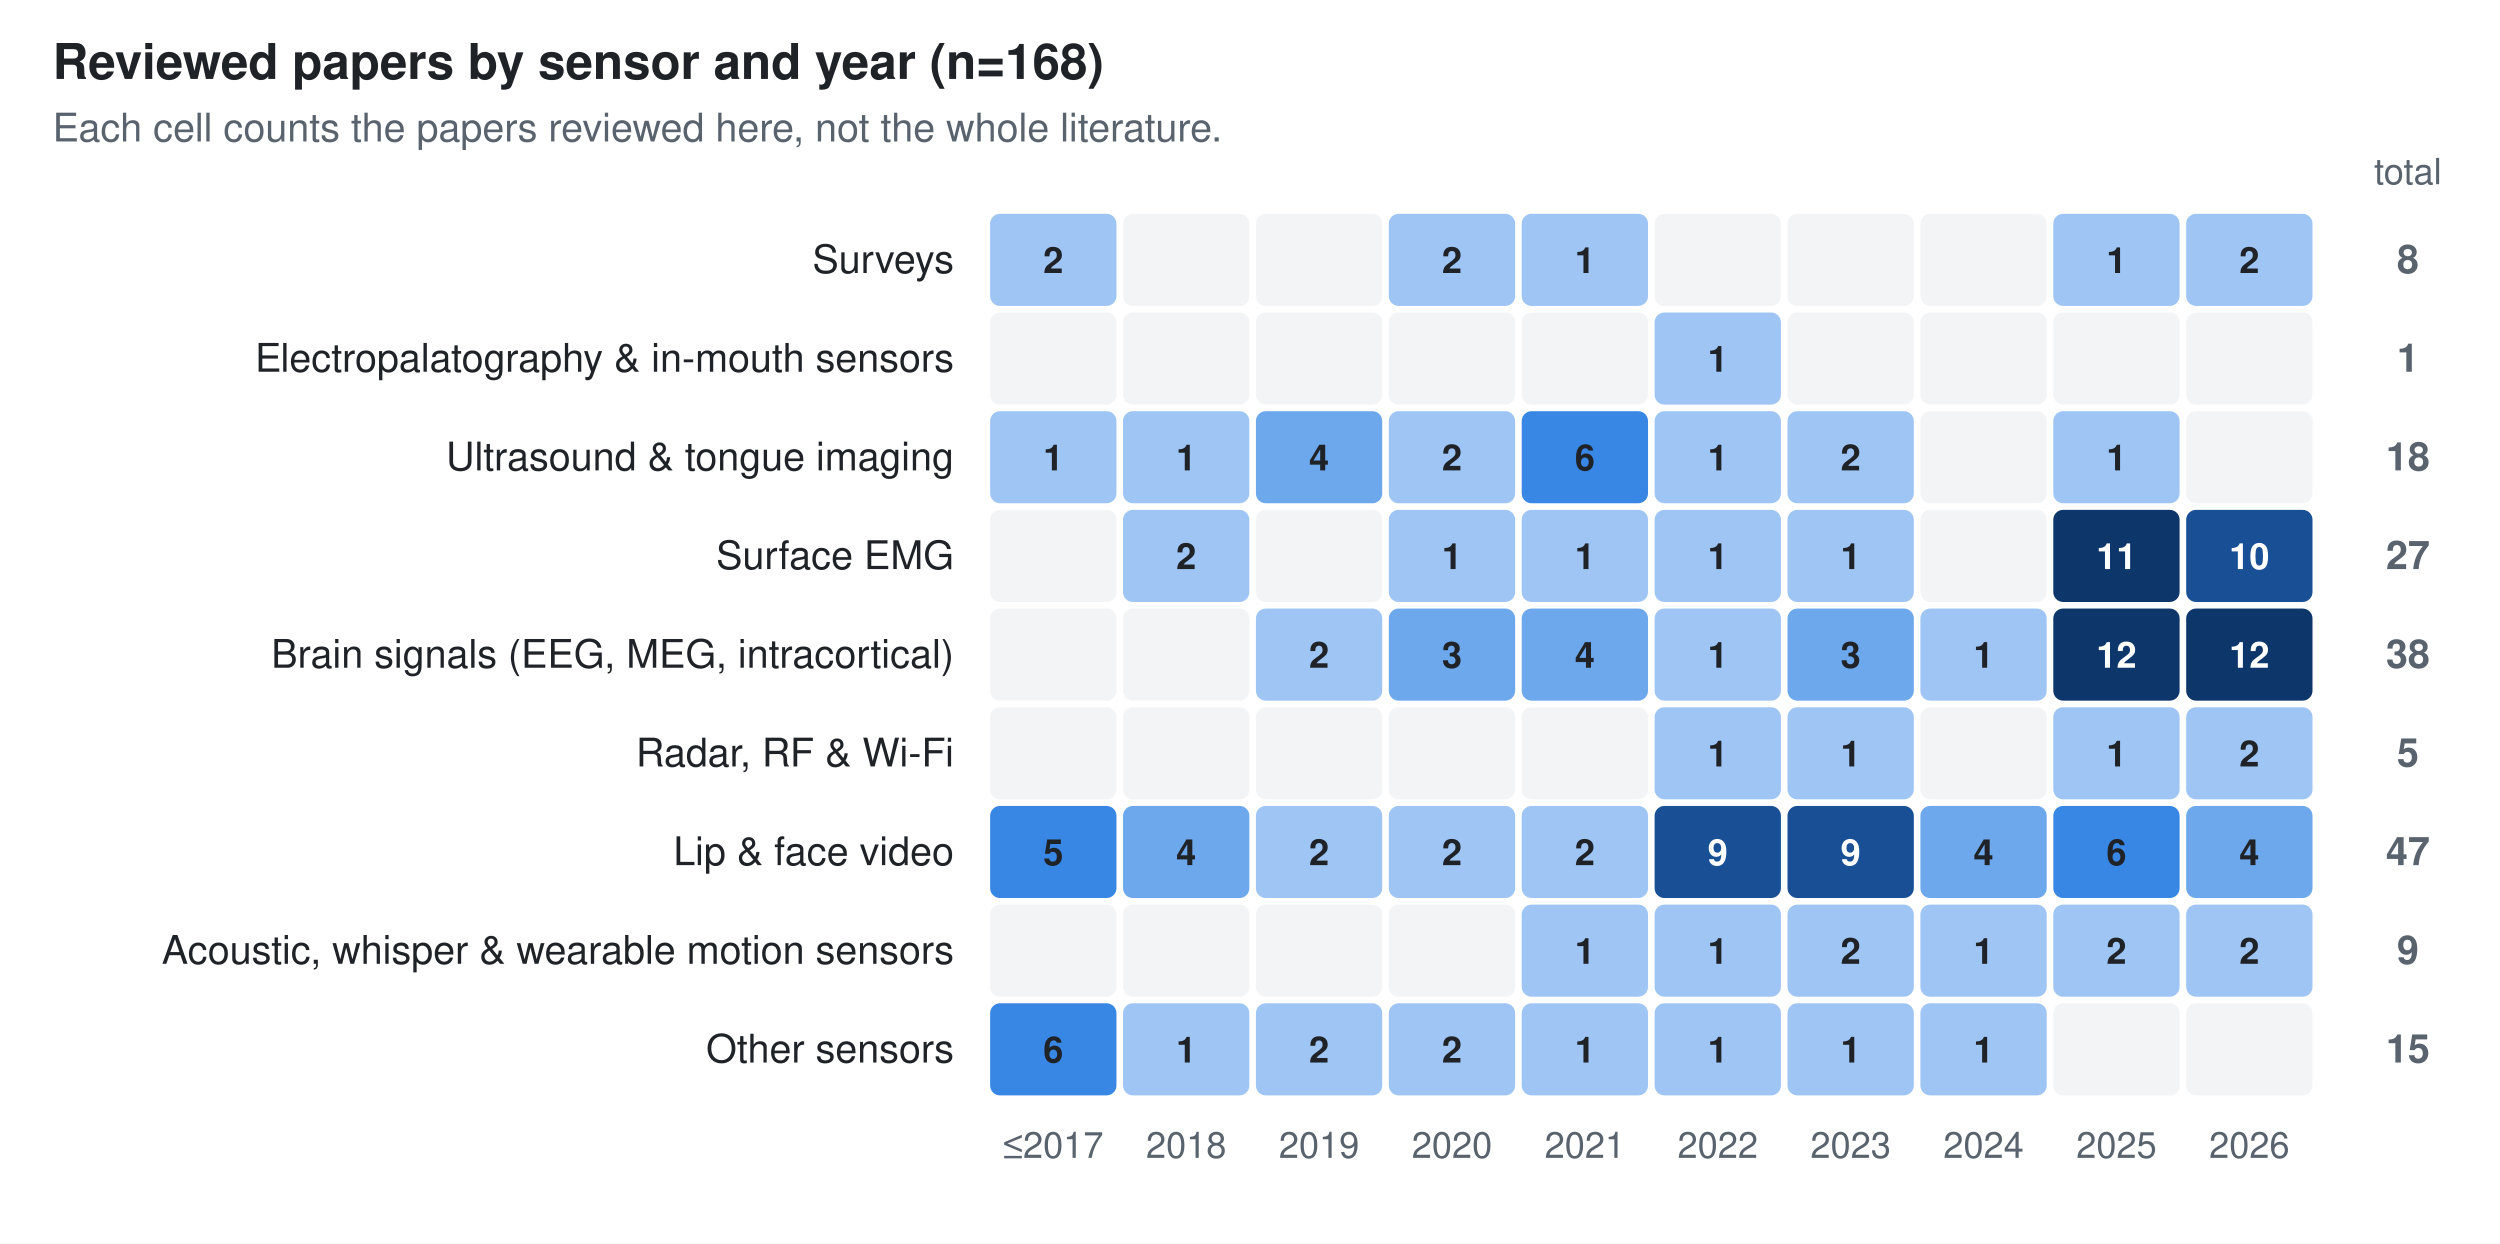
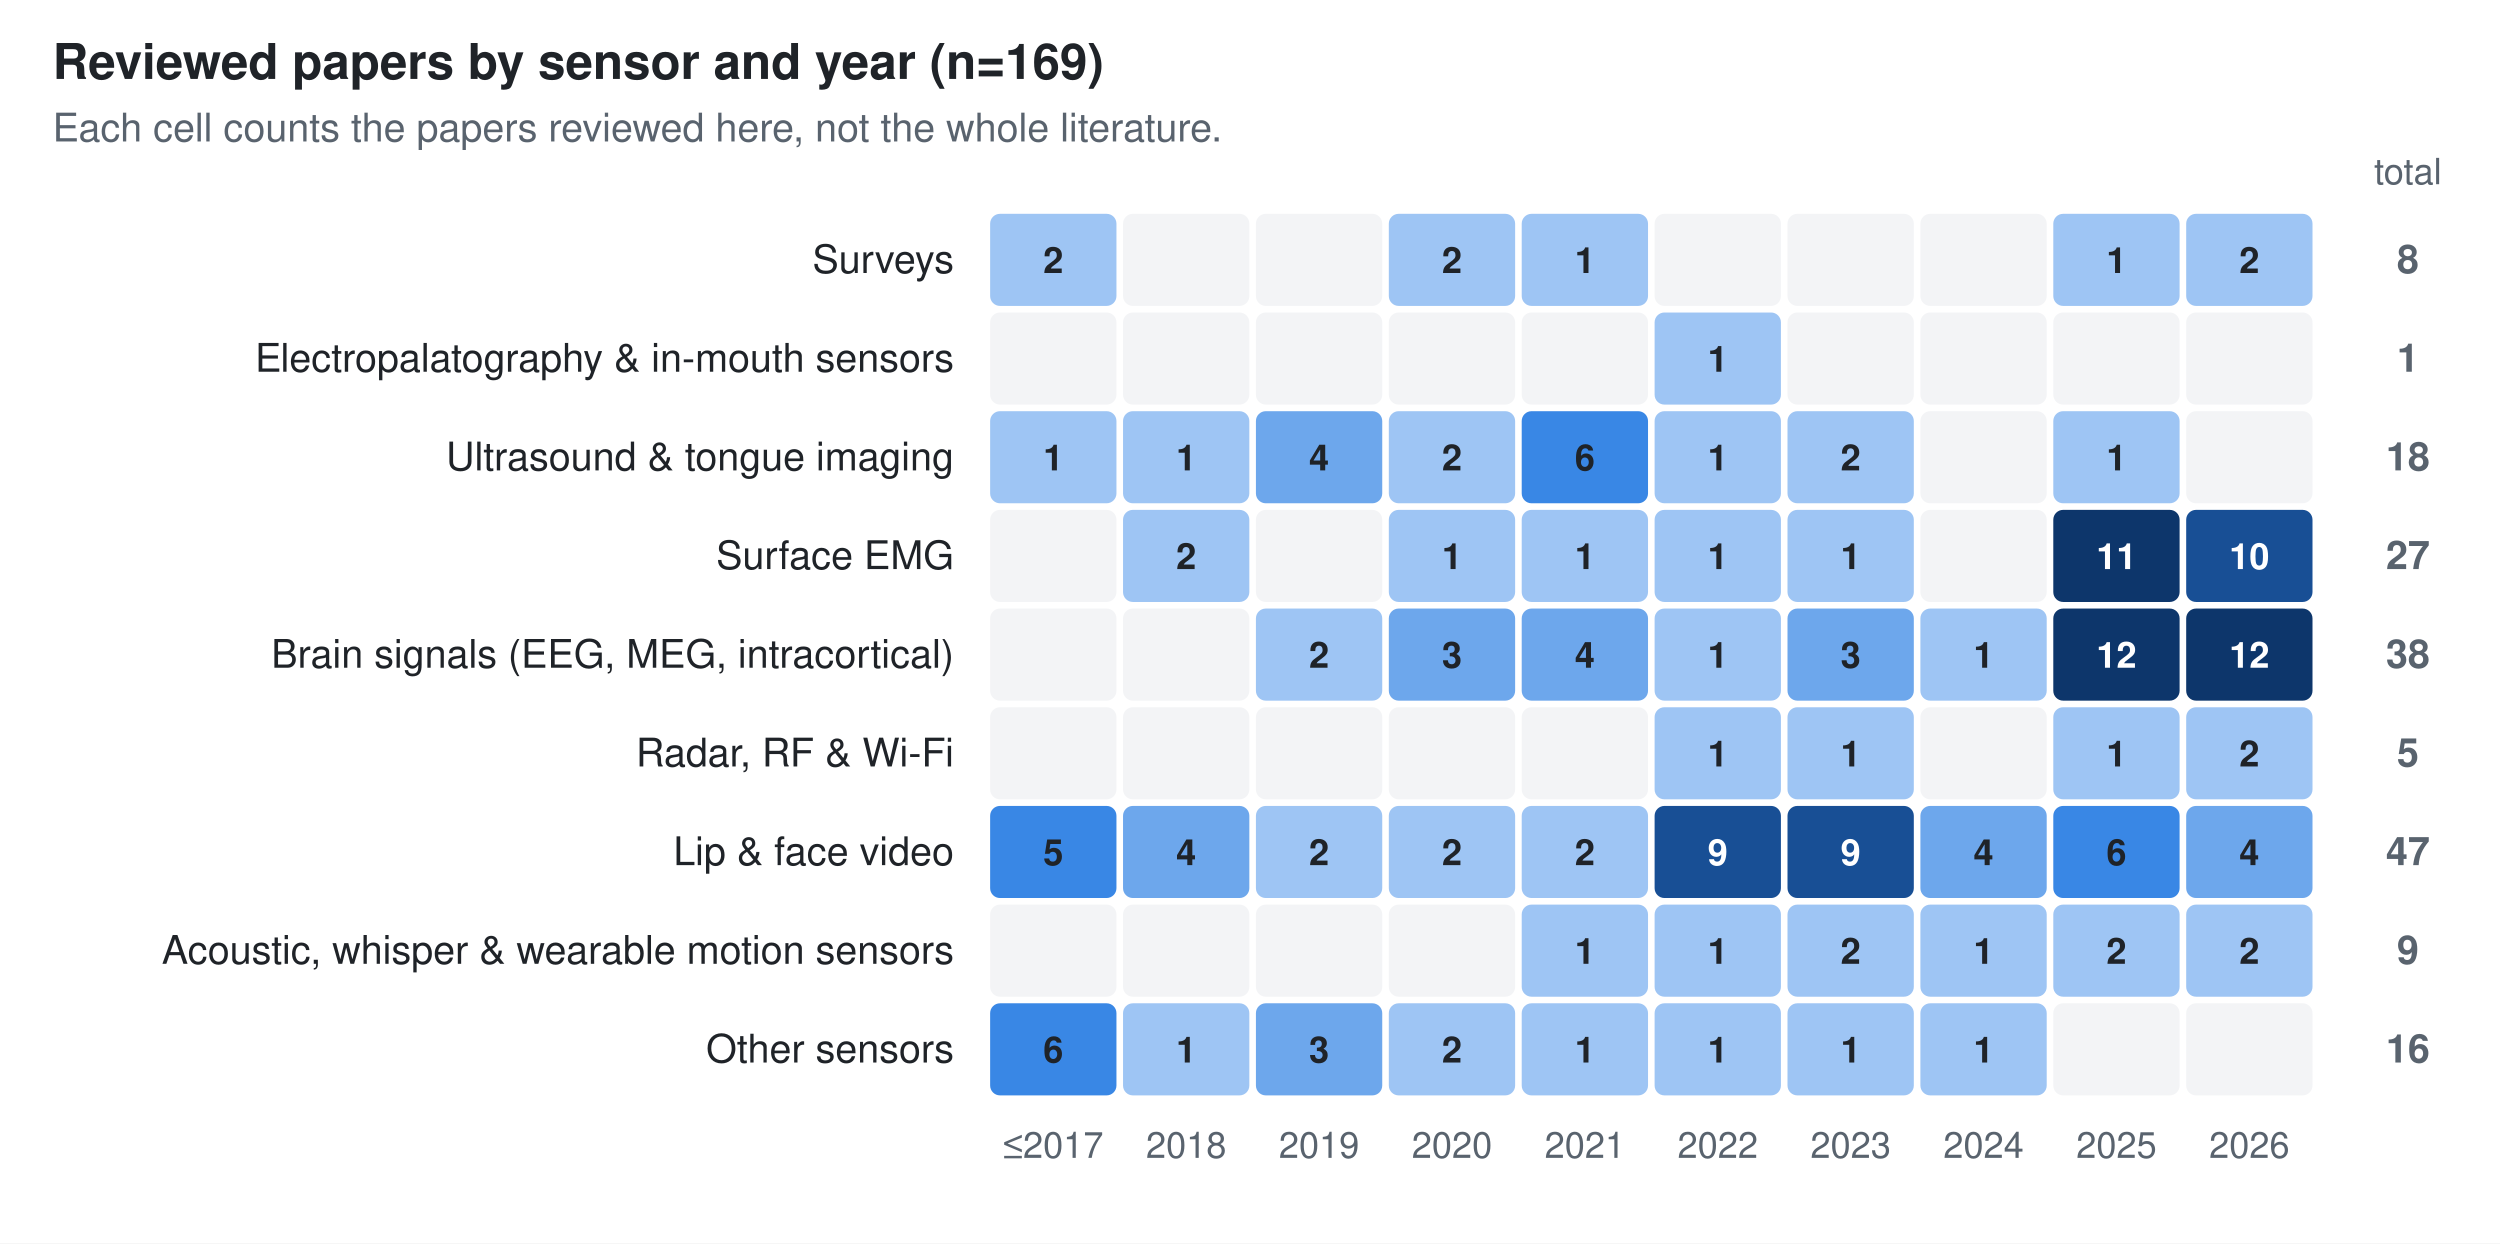
- <svg xmlns="http://www.w3.org/2000/svg" width="760" height="378" viewBox="0 0 760 378" font-family="-apple-system, BlinkMacSystemFont, 'Segoe UI', Helvetica, Arial, sans-serif" role="img" aria-label="Reviewed papers by sensor and year (n=168)">
+ <svg xmlns="http://www.w3.org/2000/svg" width="760" height="378" viewBox="0 0 760 378" font-family="-apple-system, BlinkMacSystemFont, 'Segoe UI', Helvetica, Arial, sans-serif" role="img" aria-label="Reviewed papers by sensor and year (n=169)">
  <rect width="760" height="378" fill="#ffffff" />
-   <text x="16.0" y="24.0" font-size="15" fill="#1f2328" text-anchor="start" font-weight="600">Reviewed papers by sensor and year (n=168)</text>
+   <text x="16.0" y="24.0" font-size="15" fill="#1f2328" text-anchor="start" font-weight="600">Reviewed papers by sensor and year (n=169)</text>
  <text x="16.0" y="43.0" font-size="12" fill="#59636e" text-anchor="start">Each cell counts the papers reviewed here, not the whole literature.</text>
  <text x="320.2" y="352.0" font-size="11" fill="#59636e" text-anchor="middle">≤2017</text>
  <text x="360.6" y="352.0" font-size="11" fill="#59636e" text-anchor="middle">2018</text>
  <text x="401.0" y="352.0" font-size="11" fill="#59636e" text-anchor="middle">2019</text>
  <text x="441.4" y="352.0" font-size="11" fill="#59636e" text-anchor="middle">2020</text>
  <text x="481.8" y="352.0" font-size="11" fill="#59636e" text-anchor="middle">2021</text>
  <text x="522.2" y="352.0" font-size="11" fill="#59636e" text-anchor="middle">2022</text>
  <text x="562.6" y="352.0" font-size="11" fill="#59636e" text-anchor="middle">2023</text>
  <text x="603.0" y="352.0" font-size="11" fill="#59636e" text-anchor="middle">2024</text>
  <text x="643.4" y="352.0" font-size="11" fill="#59636e" text-anchor="middle">2025</text>
  <text x="683.8" y="352.0" font-size="11" fill="#59636e" text-anchor="middle">2026</text>
  <text x="732.0" y="56.0" font-size="11" fill="#59636e" text-anchor="middle">total</text>
  <text x="290.0" y="83.0" font-size="12" fill="#1f2328" text-anchor="end">Surveys</text>
  <rect x="301.0" y="65.0" width="38.4" height="28.0" rx="3" fill="#9ec5f4" />
  <text x="320.2" y="83.0" font-size="11" fill="#1f2328" text-anchor="middle" font-weight="600">2</text>
  <rect x="341.4" y="65.0" width="38.4" height="28.0" rx="3" fill="#f3f4f6" />
  <rect x="381.8" y="65.0" width="38.4" height="28.0" rx="3" fill="#f3f4f6" />
  <rect x="422.2" y="65.0" width="38.4" height="28.0" rx="3" fill="#9ec5f4" />
  <text x="441.4" y="83.0" font-size="11" fill="#1f2328" text-anchor="middle" font-weight="600">2</text>
  <rect x="462.6" y="65.0" width="38.4" height="28.0" rx="3" fill="#9ec5f4" />
  <text x="481.8" y="83.0" font-size="11" fill="#1f2328" text-anchor="middle" font-weight="600">1</text>
  <rect x="503.0" y="65.0" width="38.4" height="28.0" rx="3" fill="#f3f4f6" />
  <rect x="543.4" y="65.0" width="38.4" height="28.0" rx="3" fill="#f3f4f6" />
  <rect x="583.8" y="65.0" width="38.4" height="28.0" rx="3" fill="#f3f4f6" />
  <rect x="624.2" y="65.0" width="38.4" height="28.0" rx="3" fill="#9ec5f4" />
  <text x="643.4" y="83.0" font-size="11" fill="#1f2328" text-anchor="middle" font-weight="600">1</text>
  <rect x="664.6" y="65.0" width="38.4" height="28.0" rx="3" fill="#9ec5f4" />
  <text x="683.8" y="83.0" font-size="11" fill="#1f2328" text-anchor="middle" font-weight="600">2</text>
  <text x="732.0" y="83.0" font-size="12" fill="#59636e" text-anchor="middle" font-weight="600">8</text>
  <text x="290.0" y="113.0" font-size="12" fill="#1f2328" text-anchor="end">Electropalatography &amp; in-mouth sensors</text>
  <rect x="301.0" y="95.0" width="38.4" height="28.0" rx="3" fill="#f3f4f6" />
  <rect x="341.4" y="95.0" width="38.4" height="28.0" rx="3" fill="#f3f4f6" />
  <rect x="381.8" y="95.0" width="38.4" height="28.0" rx="3" fill="#f3f4f6" />
  <rect x="422.2" y="95.0" width="38.4" height="28.0" rx="3" fill="#f3f4f6" />
  <rect x="462.6" y="95.0" width="38.4" height="28.0" rx="3" fill="#f3f4f6" />
  <rect x="503.0" y="95.0" width="38.4" height="28.0" rx="3" fill="#9ec5f4" />
  <text x="522.2" y="113.0" font-size="11" fill="#1f2328" text-anchor="middle" font-weight="600">1</text>
  <rect x="543.4" y="95.0" width="38.4" height="28.0" rx="3" fill="#f3f4f6" />
  <rect x="583.8" y="95.0" width="38.4" height="28.0" rx="3" fill="#f3f4f6" />
  <rect x="624.2" y="95.0" width="38.4" height="28.0" rx="3" fill="#f3f4f6" />
  <rect x="664.6" y="95.0" width="38.4" height="28.0" rx="3" fill="#f3f4f6" />
  <text x="732.0" y="113.0" font-size="12" fill="#59636e" text-anchor="middle" font-weight="600">1</text>
  <text x="290.0" y="143.0" font-size="12" fill="#1f2328" text-anchor="end">Ultrasound &amp; tongue imaging</text>
  <rect x="301.0" y="125.0" width="38.4" height="28.0" rx="3" fill="#9ec5f4" />
  <text x="320.2" y="143.0" font-size="11" fill="#1f2328" text-anchor="middle" font-weight="600">1</text>
  <rect x="341.4" y="125.0" width="38.4" height="28.0" rx="3" fill="#9ec5f4" />
  <text x="360.6" y="143.0" font-size="11" fill="#1f2328" text-anchor="middle" font-weight="600">1</text>
  <rect x="381.8" y="125.0" width="38.4" height="28.0" rx="3" fill="#6da7ec" />
  <text x="401.0" y="143.0" font-size="11" fill="#1f2328" text-anchor="middle" font-weight="600">4</text>
  <rect x="422.2" y="125.0" width="38.4" height="28.0" rx="3" fill="#9ec5f4" />
  <text x="441.4" y="143.0" font-size="11" fill="#1f2328" text-anchor="middle" font-weight="600">2</text>
  <rect x="462.6" y="125.0" width="38.4" height="28.0" rx="3" fill="#3987e5" />
  <text x="481.8" y="143.0" font-size="11" fill="#1f2328" text-anchor="middle" font-weight="600">6</text>
  <rect x="503.0" y="125.0" width="38.4" height="28.0" rx="3" fill="#9ec5f4" />
  <text x="522.2" y="143.0" font-size="11" fill="#1f2328" text-anchor="middle" font-weight="600">1</text>
  <rect x="543.4" y="125.0" width="38.4" height="28.0" rx="3" fill="#9ec5f4" />
  <text x="562.6" y="143.0" font-size="11" fill="#1f2328" text-anchor="middle" font-weight="600">2</text>
  <rect x="583.8" y="125.0" width="38.4" height="28.0" rx="3" fill="#f3f4f6" />
  <rect x="624.2" y="125.0" width="38.4" height="28.0" rx="3" fill="#9ec5f4" />
  <text x="643.4" y="143.0" font-size="11" fill="#1f2328" text-anchor="middle" font-weight="600">1</text>
  <rect x="664.6" y="125.0" width="38.4" height="28.0" rx="3" fill="#f3f4f6" />
  <text x="732.0" y="143.0" font-size="12" fill="#59636e" text-anchor="middle" font-weight="600">18</text>
  <text x="290.0" y="173.0" font-size="12" fill="#1f2328" text-anchor="end">Surface EMG</text>
  <rect x="301.0" y="155.0" width="38.4" height="28.0" rx="3" fill="#f3f4f6" />
  <rect x="341.4" y="155.0" width="38.4" height="28.0" rx="3" fill="#9ec5f4" />
  <text x="360.6" y="173.0" font-size="11" fill="#1f2328" text-anchor="middle" font-weight="600">2</text>
  <rect x="381.8" y="155.0" width="38.4" height="28.0" rx="3" fill="#f3f4f6" />
  <rect x="422.2" y="155.0" width="38.4" height="28.0" rx="3" fill="#9ec5f4" />
  <text x="441.4" y="173.0" font-size="11" fill="#1f2328" text-anchor="middle" font-weight="600">1</text>
  <rect x="462.6" y="155.0" width="38.4" height="28.0" rx="3" fill="#9ec5f4" />
  <text x="481.8" y="173.0" font-size="11" fill="#1f2328" text-anchor="middle" font-weight="600">1</text>
  <rect x="503.0" y="155.0" width="38.4" height="28.0" rx="3" fill="#9ec5f4" />
  <text x="522.2" y="173.0" font-size="11" fill="#1f2328" text-anchor="middle" font-weight="600">1</text>
  <rect x="543.4" y="155.0" width="38.4" height="28.0" rx="3" fill="#9ec5f4" />
  <text x="562.6" y="173.0" font-size="11" fill="#1f2328" text-anchor="middle" font-weight="600">1</text>
  <rect x="583.8" y="155.0" width="38.4" height="28.0" rx="3" fill="#f3f4f6" />
  <rect x="624.2" y="155.0" width="38.4" height="28.0" rx="3" fill="#0d366b" />
  <text x="643.4" y="173.0" font-size="11" fill="#ffffff" text-anchor="middle" font-weight="600">11</text>
  <rect x="664.6" y="155.0" width="38.4" height="28.0" rx="3" fill="#184f95" />
  <text x="683.8" y="173.0" font-size="11" fill="#ffffff" text-anchor="middle" font-weight="600">10</text>
  <text x="732.0" y="173.0" font-size="12" fill="#59636e" text-anchor="middle" font-weight="600">27</text>
  <text x="290.0" y="203.0" font-size="12" fill="#1f2328" text-anchor="end">Brain signals (EEG, MEG, intracortical)</text>
  <rect x="301.0" y="185.0" width="38.4" height="28.0" rx="3" fill="#f3f4f6" />
  <rect x="341.4" y="185.0" width="38.4" height="28.0" rx="3" fill="#f3f4f6" />
  <rect x="381.8" y="185.0" width="38.4" height="28.0" rx="3" fill="#9ec5f4" />
  <text x="401.0" y="203.0" font-size="11" fill="#1f2328" text-anchor="middle" font-weight="600">2</text>
  <rect x="422.2" y="185.0" width="38.4" height="28.0" rx="3" fill="#6da7ec" />
  <text x="441.4" y="203.0" font-size="11" fill="#1f2328" text-anchor="middle" font-weight="600">3</text>
  <rect x="462.6" y="185.0" width="38.4" height="28.0" rx="3" fill="#6da7ec" />
  <text x="481.8" y="203.0" font-size="11" fill="#1f2328" text-anchor="middle" font-weight="600">4</text>
  <rect x="503.0" y="185.0" width="38.4" height="28.0" rx="3" fill="#9ec5f4" />
  <text x="522.2" y="203.0" font-size="11" fill="#1f2328" text-anchor="middle" font-weight="600">1</text>
  <rect x="543.4" y="185.0" width="38.4" height="28.0" rx="3" fill="#6da7ec" />
  <text x="562.6" y="203.0" font-size="11" fill="#1f2328" text-anchor="middle" font-weight="600">3</text>
  <rect x="583.8" y="185.0" width="38.4" height="28.0" rx="3" fill="#9ec5f4" />
  <text x="603.0" y="203.0" font-size="11" fill="#1f2328" text-anchor="middle" font-weight="600">1</text>
  <rect x="624.2" y="185.0" width="38.4" height="28.0" rx="3" fill="#0d366b" />
  <text x="643.4" y="203.0" font-size="11" fill="#ffffff" text-anchor="middle" font-weight="600">12</text>
  <rect x="664.6" y="185.0" width="38.4" height="28.0" rx="3" fill="#0d366b" />
  <text x="683.8" y="203.0" font-size="11" fill="#ffffff" text-anchor="middle" font-weight="600">12</text>
  <text x="732.0" y="203.0" font-size="12" fill="#59636e" text-anchor="middle" font-weight="600">38</text>
  <text x="290.0" y="233.0" font-size="12" fill="#1f2328" text-anchor="end">Radar, RF &amp; Wi-Fi</text>
  <rect x="301.0" y="215.0" width="38.4" height="28.0" rx="3" fill="#f3f4f6" />
  <rect x="341.4" y="215.0" width="38.4" height="28.0" rx="3" fill="#f3f4f6" />
  <rect x="381.8" y="215.0" width="38.4" height="28.0" rx="3" fill="#f3f4f6" />
  <rect x="422.2" y="215.0" width="38.4" height="28.0" rx="3" fill="#f3f4f6" />
  <rect x="462.6" y="215.0" width="38.4" height="28.0" rx="3" fill="#f3f4f6" />
  <rect x="503.0" y="215.0" width="38.4" height="28.0" rx="3" fill="#9ec5f4" />
  <text x="522.2" y="233.0" font-size="11" fill="#1f2328" text-anchor="middle" font-weight="600">1</text>
  <rect x="543.4" y="215.0" width="38.4" height="28.0" rx="3" fill="#9ec5f4" />
  <text x="562.6" y="233.0" font-size="11" fill="#1f2328" text-anchor="middle" font-weight="600">1</text>
  <rect x="583.8" y="215.0" width="38.4" height="28.0" rx="3" fill="#f3f4f6" />
  <rect x="624.2" y="215.0" width="38.4" height="28.0" rx="3" fill="#9ec5f4" />
  <text x="643.4" y="233.0" font-size="11" fill="#1f2328" text-anchor="middle" font-weight="600">1</text>
  <rect x="664.6" y="215.0" width="38.4" height="28.0" rx="3" fill="#9ec5f4" />
  <text x="683.8" y="233.0" font-size="11" fill="#1f2328" text-anchor="middle" font-weight="600">2</text>
  <text x="732.0" y="233.0" font-size="12" fill="#59636e" text-anchor="middle" font-weight="600">5</text>
  <text x="290.0" y="263.0" font-size="12" fill="#1f2328" text-anchor="end">Lip &amp; face video</text>
  <rect x="301.0" y="245.0" width="38.4" height="28.0" rx="3" fill="#3987e5" />
  <text x="320.2" y="263.0" font-size="11" fill="#1f2328" text-anchor="middle" font-weight="600">5</text>
  <rect x="341.4" y="245.0" width="38.4" height="28.0" rx="3" fill="#6da7ec" />
  <text x="360.6" y="263.0" font-size="11" fill="#1f2328" text-anchor="middle" font-weight="600">4</text>
  <rect x="381.8" y="245.0" width="38.4" height="28.0" rx="3" fill="#9ec5f4" />
  <text x="401.0" y="263.0" font-size="11" fill="#1f2328" text-anchor="middle" font-weight="600">2</text>
  <rect x="422.2" y="245.0" width="38.4" height="28.0" rx="3" fill="#9ec5f4" />
  <text x="441.4" y="263.0" font-size="11" fill="#1f2328" text-anchor="middle" font-weight="600">2</text>
  <rect x="462.6" y="245.0" width="38.4" height="28.0" rx="3" fill="#9ec5f4" />
  <text x="481.8" y="263.0" font-size="11" fill="#1f2328" text-anchor="middle" font-weight="600">2</text>
  <rect x="503.0" y="245.0" width="38.4" height="28.0" rx="3" fill="#184f95" />
  <text x="522.2" y="263.0" font-size="11" fill="#ffffff" text-anchor="middle" font-weight="600">9</text>
  <rect x="543.4" y="245.0" width="38.4" height="28.0" rx="3" fill="#184f95" />
  <text x="562.6" y="263.0" font-size="11" fill="#ffffff" text-anchor="middle" font-weight="600">9</text>
  <rect x="583.8" y="245.0" width="38.4" height="28.0" rx="3" fill="#6da7ec" />
  <text x="603.0" y="263.0" font-size="11" fill="#1f2328" text-anchor="middle" font-weight="600">4</text>
  <rect x="624.2" y="245.0" width="38.4" height="28.0" rx="3" fill="#3987e5" />
  <text x="643.4" y="263.0" font-size="11" fill="#1f2328" text-anchor="middle" font-weight="600">6</text>
  <rect x="664.6" y="245.0" width="38.4" height="28.0" rx="3" fill="#6da7ec" />
  <text x="683.8" y="263.0" font-size="11" fill="#1f2328" text-anchor="middle" font-weight="600">4</text>
  <text x="732.0" y="263.0" font-size="12" fill="#59636e" text-anchor="middle" font-weight="600">47</text>
  <text x="290.0" y="293.0" font-size="12" fill="#1f2328" text-anchor="end">Acoustic, whisper &amp; wearable motion sensors</text>
  <rect x="301.0" y="275.0" width="38.4" height="28.0" rx="3" fill="#f3f4f6" />
  <rect x="341.4" y="275.0" width="38.4" height="28.0" rx="3" fill="#f3f4f6" />
  <rect x="381.8" y="275.0" width="38.4" height="28.0" rx="3" fill="#f3f4f6" />
  <rect x="422.2" y="275.0" width="38.4" height="28.0" rx="3" fill="#f3f4f6" />
  <rect x="462.6" y="275.0" width="38.4" height="28.0" rx="3" fill="#9ec5f4" />
  <text x="481.8" y="293.0" font-size="11" fill="#1f2328" text-anchor="middle" font-weight="600">1</text>
  <rect x="503.0" y="275.0" width="38.4" height="28.0" rx="3" fill="#9ec5f4" />
  <text x="522.2" y="293.0" font-size="11" fill="#1f2328" text-anchor="middle" font-weight="600">1</text>
  <rect x="543.4" y="275.0" width="38.4" height="28.0" rx="3" fill="#9ec5f4" />
  <text x="562.6" y="293.0" font-size="11" fill="#1f2328" text-anchor="middle" font-weight="600">2</text>
  <rect x="583.8" y="275.0" width="38.4" height="28.0" rx="3" fill="#9ec5f4" />
  <text x="603.0" y="293.0" font-size="11" fill="#1f2328" text-anchor="middle" font-weight="600">1</text>
  <rect x="624.2" y="275.0" width="38.4" height="28.0" rx="3" fill="#9ec5f4" />
  <text x="643.4" y="293.0" font-size="11" fill="#1f2328" text-anchor="middle" font-weight="600">2</text>
  <rect x="664.6" y="275.0" width="38.4" height="28.0" rx="3" fill="#9ec5f4" />
  <text x="683.8" y="293.0" font-size="11" fill="#1f2328" text-anchor="middle" font-weight="600">2</text>
  <text x="732.0" y="293.0" font-size="12" fill="#59636e" text-anchor="middle" font-weight="600">9</text>
  <text x="290.0" y="323.0" font-size="12" fill="#1f2328" text-anchor="end">Other sensors</text>
  <rect x="301.0" y="305.0" width="38.4" height="28.0" rx="3" fill="#3987e5" />
  <text x="320.2" y="323.0" font-size="11" fill="#1f2328" text-anchor="middle" font-weight="600">6</text>
  <rect x="341.4" y="305.0" width="38.4" height="28.0" rx="3" fill="#9ec5f4" />
  <text x="360.6" y="323.0" font-size="11" fill="#1f2328" text-anchor="middle" font-weight="600">1</text>
-   <rect x="381.8" y="305.0" width="38.4" height="28.0" rx="3" fill="#9ec5f4" />
-   <text x="401.0" y="323.0" font-size="11" fill="#1f2328" text-anchor="middle" font-weight="600">2</text>
+   <rect x="381.8" y="305.0" width="38.4" height="28.0" rx="3" fill="#6da7ec" />
+   <text x="401.0" y="323.0" font-size="11" fill="#1f2328" text-anchor="middle" font-weight="600">3</text>
  <rect x="422.2" y="305.0" width="38.4" height="28.0" rx="3" fill="#9ec5f4" />
  <text x="441.4" y="323.0" font-size="11" fill="#1f2328" text-anchor="middle" font-weight="600">2</text>
  <rect x="462.6" y="305.0" width="38.4" height="28.0" rx="3" fill="#9ec5f4" />
  <text x="481.8" y="323.0" font-size="11" fill="#1f2328" text-anchor="middle" font-weight="600">1</text>
  <rect x="503.0" y="305.0" width="38.4" height="28.0" rx="3" fill="#9ec5f4" />
  <text x="522.2" y="323.0" font-size="11" fill="#1f2328" text-anchor="middle" font-weight="600">1</text>
  <rect x="543.4" y="305.0" width="38.4" height="28.0" rx="3" fill="#9ec5f4" />
  <text x="562.6" y="323.0" font-size="11" fill="#1f2328" text-anchor="middle" font-weight="600">1</text>
  <rect x="583.8" y="305.0" width="38.4" height="28.0" rx="3" fill="#9ec5f4" />
  <text x="603.0" y="323.0" font-size="11" fill="#1f2328" text-anchor="middle" font-weight="600">1</text>
  <rect x="624.2" y="305.0" width="38.4" height="28.0" rx="3" fill="#f3f4f6" />
  <rect x="664.6" y="305.0" width="38.4" height="28.0" rx="3" fill="#f3f4f6" />
-   <text x="732.0" y="323.0" font-size="12" fill="#59636e" text-anchor="middle" font-weight="600">15</text>
+   <text x="732.0" y="323.0" font-size="12" fill="#59636e" text-anchor="middle" font-weight="600">16</text>
</svg>
